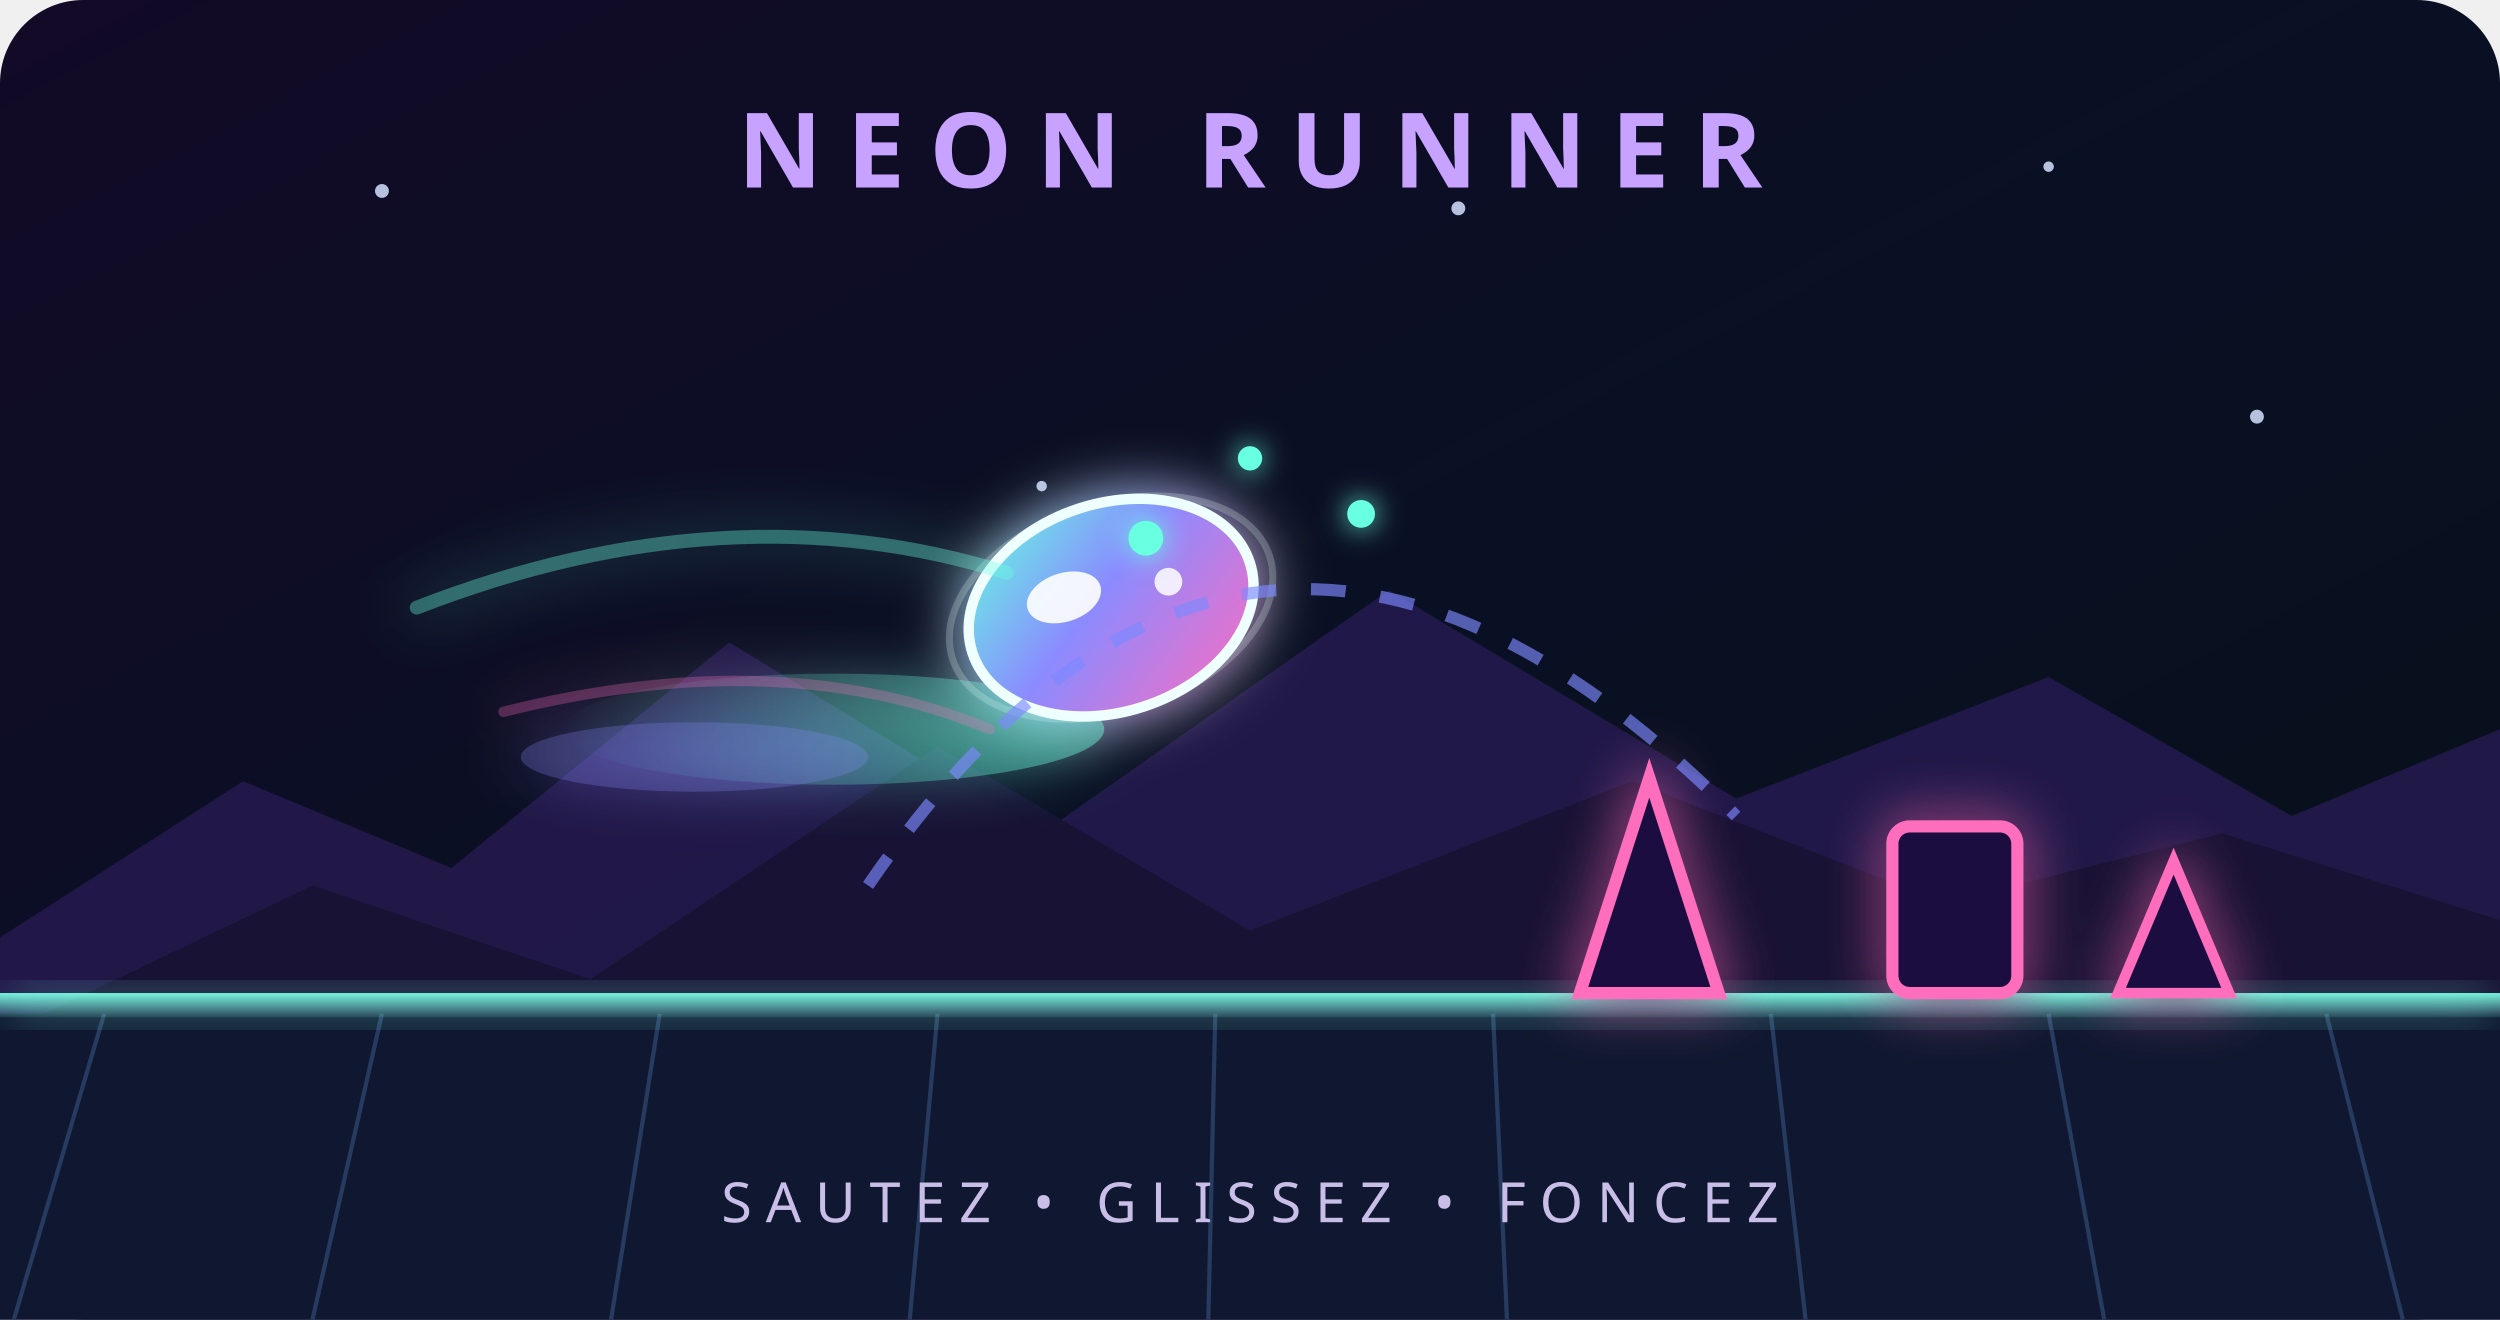
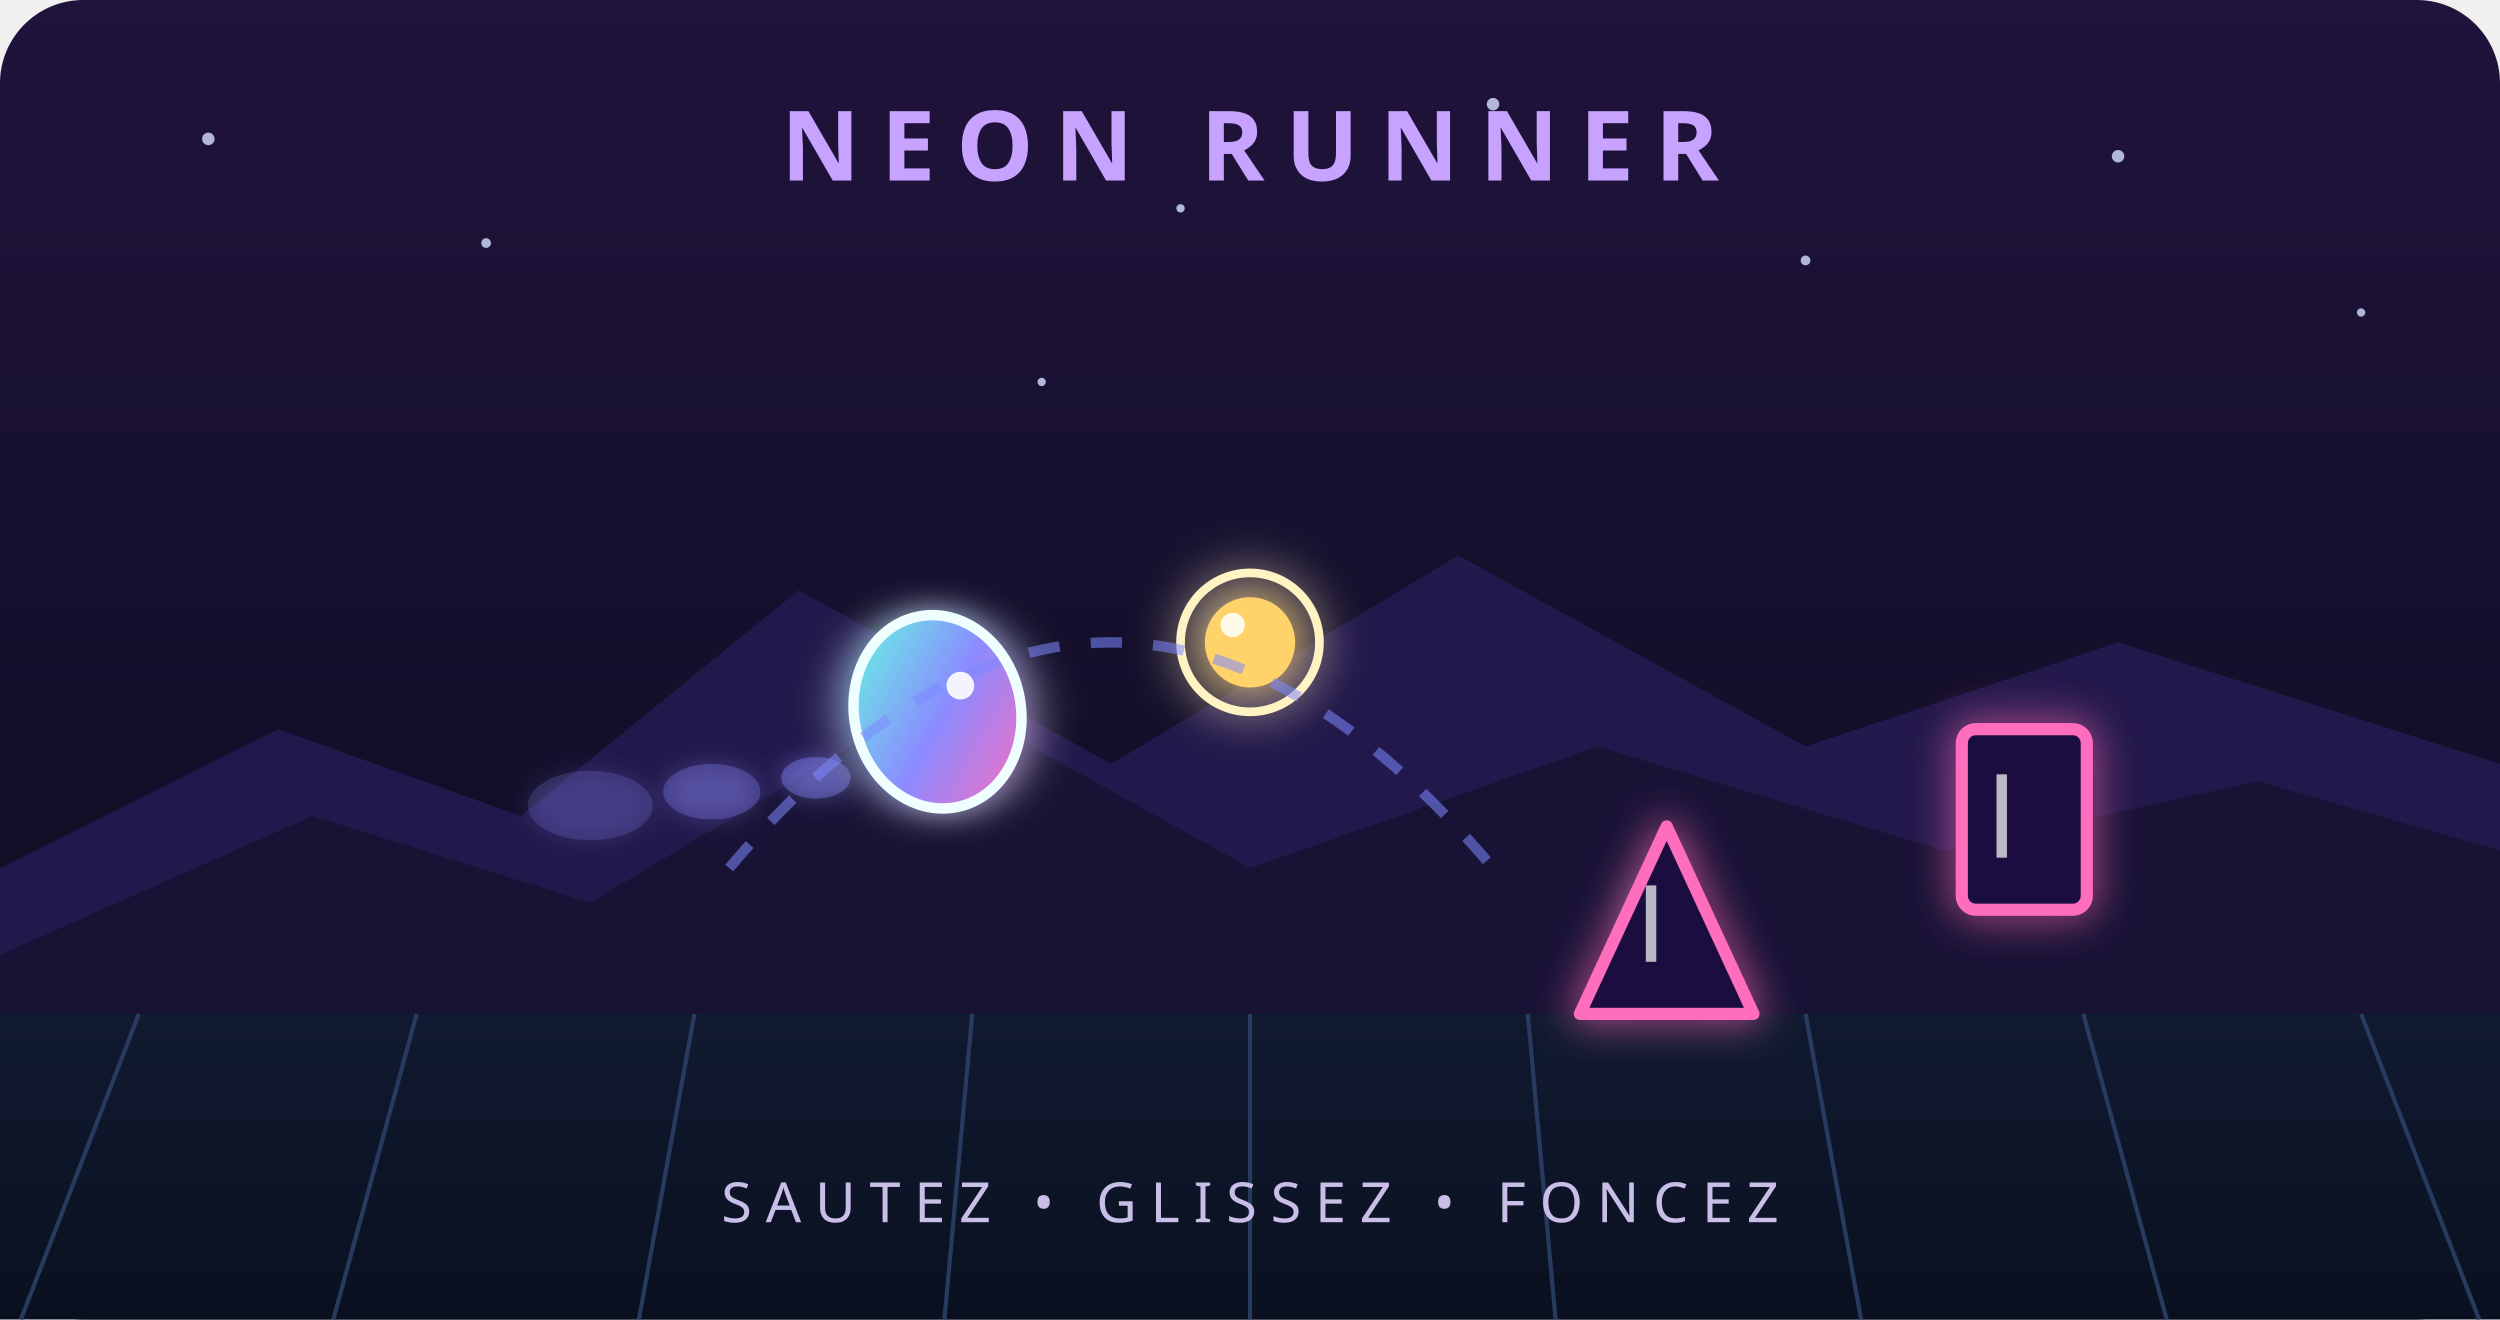
<svg xmlns="http://www.w3.org/2000/svg" viewBox="0 0 720 380" role="img" aria-labelledby="title desc">
  <defs>
-     <linearGradient id="bg" x1="0" y1="0" x2="1" y2="1">
-       <stop offset="0" stop-color="#120a26" />
-       <stop offset="0.5" stop-color="#0a1024" />
-       <stop offset="1" stop-color="#061018" />
-     </linearGradient>
-     <linearGradient id="track" x1="0" y1="0" x2="0" y2="1">
-       <stop offset="0" stop-color="#7bffe5" stop-opacity="0.95" />
-       <stop offset="1" stop-color="#7bffe5" stop-opacity="0.1" />
+     <linearGradient id="sky" x1="0" y1="0" x2="0" y2="1">
+       <stop offset="0" stop-color="#20133c" />
+       <stop offset="1" stop-color="#090b1c" />
    </linearGradient>
    <linearGradient id="runner" x1="0" y1="0" x2="1" y2="1">
      <stop offset="0" stop-color="#62ffe0" />
-       <stop offset="0.45" stop-color="#8b8bff" />
+       <stop offset="0.52" stop-color="#8b8bff" />
      <stop offset="1" stop-color="#ff6bbe" />
    </linearGradient>
-     <linearGradient id="speed" x1="1" y1="0" x2="0" y2="0">
-       <stop offset="0" stop-color="#69ffe1" stop-opacity="0.8" />
-       <stop offset="1" stop-color="#69ffe1" stop-opacity="0" />
+     <linearGradient id="ground" x1="0" y1="0" x2="0" y2="1">
+       <stop offset="0" stop-color="#101a30" />
+       <stop offset="1" stop-color="#0a1020" />
    </linearGradient>
-     <filter id="glow" x="-50%" y="-50%" width="200%" height="200%">
-       <feGaussianBlur stdDeviation="8" result="b" />
+     <filter id="glow" x="-40%" y="-40%" width="180%" height="180%">
+       <feGaussianBlur stdDeviation="6" result="b" />
      <feMerge>
        <feMergeNode in="b" />
        <feMergeNode in="SourceGraphic" />
      </feMerge>
    </filter>
    <filter id="soft" x="-30%" y="-30%" width="160%" height="160%">
-       <feGaussianBlur stdDeviation="4" result="b" />
+       <feGaussianBlur stdDeviation="3.5" result="b" />
      <feMerge>
        <feMergeNode in="b" />
        <feMergeNode in="SourceGraphic" />
      </feMerge>
    </filter>
  </defs>
-   <rect width="720" height="380" rx="24" fill="url(#bg)" />
-   <g stroke="url(#speed)" stroke-linecap="round" opacity="0.5">
-     <line x1="40" y1="90" x2="180" y2="90" stroke-width="3" />
-     <line x1="60" y1="130" x2="150" y2="130" stroke-width="2" />
-     <line x1="500" y1="70" x2="620" y2="70" stroke-width="2.5" />
-     <line x1="470" y1="110" x2="560" y2="110" stroke-width="2" />
-     <line x1="20" y1="200" x2="120" y2="200" stroke-width="2" />
+   <rect width="720" height="380" rx="24" fill="url(#sky)" />
+   <g fill="#d5e0ff" opacity="0.8">
+     <circle cx="60" cy="40" r="1.8" />
+     <circle cx="140" cy="70" r="1.4" />
+     <circle cx="230" cy="35" r="1.8" />
+     <circle cx="340" cy="60" r="1.2" />
+     <circle cx="430" cy="30" r="1.8" />
+     <circle cx="520" cy="75" r="1.4" />
+     <circle cx="610" cy="45" r="1.8" />
+     <circle cx="680" cy="90" r="1.2" />
+     <circle cx="300" cy="110" r="1.2" />
  </g>
-   <g fill="#d5e0ff" opacity="0.85">
-     <circle cx="110" cy="55" r="2" />
-     <circle cx="250" cy="42" r="1.5" />
-     <circle cx="420" cy="60" r="2" />
-     <circle cx="590" cy="48" r="1.5" />
-     <circle cx="650" cy="120" r="2" />
-     <circle cx="300" cy="140" r="1.5" />
+   <path d="M0 250 L80 210 L150 235 L230 170 L320 220 L420 160 L520 215 L610 185 L720 220 L720 300 L0 300 Z" fill="#241a4f" opacity="0.9" />
+   <path d="M0 275 L90 235 L170 260 L270 200 L360 250 L460 215 L560 245 L650 225 L720 245 L720 300 L0 300 Z" fill="#171233" opacity="0.95" />
+   <text x="360" y="52" text-anchor="middle" fill="#c7a2ff" font-family="system-ui,Segoe UI,sans-serif" font-weight="800" font-size="28" letter-spacing="6">NEON RUNNER</text>
+   <rect x="0" y="292" width="720" height="88" fill="url(#ground)" />
+   <g stroke="#2a3f66" stroke-width="1.2" opacity="0.9">
+     <path d="M40 292l-34 88" />
+     <path d="M120 292l-24 88" />
+     <path d="M200 292l-16 88" />
+     <path d="M280 292l-8 88" />
+     <path d="M360 292v88" />
+     <path d="M440 292l8 88" />
+     <path d="M520 292l16 88" />
+     <path d="M600 292l24 88" />
+     <path d="M680 292l34 88" />
  </g>
-   <path d="M0 270 L70 225 L130 250 L210 185 L300 240 L400 170 L500 230 L590 195 L660 235 L720 210 L720 380 L0 380 Z" fill="#241a4f" opacity="0.85" />
-   <path d="M0 298 L90 255 L170 282 L270 215 L360 268 L470 225 L560 260 L640 240 L720 265 L720 380 L0 380 Z" fill="#171233" opacity="0.95" />
-   <text x="360" y="54" text-anchor="middle" fill="#c7a2ff" font-family="system-ui,Segoe UI,sans-serif" font-weight="800" font-size="30" letter-spacing="7">NEON RUNNER</text>
-   <rect x="0" y="292" width="720" height="88" fill="#0f1830" />
-   <g stroke="#2a3f66" stroke-width="1.2" opacity="0.9">
-     <path d="M30 292l-26 88" />
-     <path d="M110 292l-20 88" />
-     <path d="M190 292l-14 88" />
-     <path d="M270 292l-8 88" />
-     <path d="M350 292l-2 88" />
-     <path d="M430 292l4 88" />
-     <path d="M510 292l10 88" />
-     <path d="M590 292l16 88" />
-     <path d="M670 292l22 88" />
-   </g>
-   <rect x="0" y="286" width="720" height="7" fill="url(#track)" filter="url(#glow)" />
+   <line x1="0" y1="292" x2="720" y2="292" stroke="#7bffe5" stroke-width="5" filter="url(#glow)" />
  <g filter="url(#glow)">
-     <path d="M455 286 l20 -62 l20 62 Z" fill="#1b1140" stroke="#ff6dbd" stroke-width="3.5" />
-     <rect x="545" y="238" width="36" height="48" rx="5" fill="#1b1140" stroke="#ff6dbd" stroke-width="3.5" />
-     <path d="M610 286 l16 -38 l16 38 Z" fill="#1b1140" stroke="#ff6dbd" stroke-width="3" />
+     <path d="M455 292 L480 238 L505 292 Z" fill="#1b1140" stroke="#ff6dbd" stroke-width="3.5" stroke-linejoin="round" />
+     <rect x="474" y="255" width="3" height="22" fill="#ffffff" opacity="0.7" />
+     <rect x="565" y="210" width="36" height="52" rx="4" fill="#1b1140" stroke="#ff6dbd" stroke-width="3.5" />
+     <rect x="575" y="223" width="3" height="24" fill="#ffffff" opacity="0.7" />
  </g>
  <g filter="url(#glow)">
-     <ellipse cx="240" cy="210" rx="78" ry="16" fill="url(#speed)" opacity="0.55" />
-     <ellipse cx="200" cy="218" rx="50" ry="10" fill="#8b8bff" opacity="0.25" />
-     <g transform="translate(320 175) rotate(-18)">
-       <ellipse cx="0" cy="0" rx="42" ry="30" fill="url(#runner)" stroke="#efffff" stroke-width="3" />
-       <ellipse cx="-12" cy="-7" rx="11" ry="7" fill="#ffffff" opacity="0.9" />
-       <ellipse cx="0" cy="0" rx="48" ry="30" fill="none" stroke="#efffff" stroke-opacity="0.22" stroke-width="2" />
-       <circle cx="18" cy="-2" r="4" fill="#fff" opacity="0.85" />
-     </g>
-     <path d="M120 175 q90 -35 170 -10" fill="none" stroke="#69ffe1" stroke-width="4" stroke-linecap="round" opacity="0.35" />
-     <path d="M145 205 q80 -20 140 5" fill="none" stroke="#ff6bbe" stroke-width="3" stroke-linecap="round" opacity="0.28" />
+     <circle cx="360" cy="185" r="13" fill="#ffd36b" />
+     <circle cx="360" cy="185" r="20" fill="none" stroke="#fff3c4" stroke-width="2.5" />
+     <circle cx="355" cy="180" r="3.5" fill="#fffbe8" />
  </g>
-   <path d="M250 255 Q360 95 500 235" fill="none" stroke="#7c88ff" stroke-width="3.5" stroke-dasharray="10 10" opacity="0.65" />
-   <g fill="#69ffe1" filter="url(#soft)">
-     <circle cx="330" cy="155" r="5" />
-     <circle cx="360" cy="132" r="3.5" />
-     <circle cx="392" cy="148" r="4" />
+   <g fill="#8b8bff" filter="url(#soft)">
+     <ellipse cx="170" cy="232" rx="18" ry="10" opacity="0.18" />
+     <ellipse cx="205" cy="228" rx="14" ry="8" opacity="0.28" />
+     <ellipse cx="235" cy="224" rx="10" ry="6" opacity="0.38" />
  </g>
+   <g filter="url(#glow)" transform="translate(270 205) rotate(-12)">
+     <ellipse cx="0" cy="0" rx="24" ry="28" fill="url(#runner)" stroke="#efffff" stroke-width="3" />
+     <circle cx="8" cy="-6" r="4" fill="#ffffff" opacity="0.9" />
+   </g>
+   <path d="M210 250 Q320 120 430 250" fill="none" stroke="#7c88ff" stroke-width="3" stroke-dasharray="9 9" opacity="0.55" />
  <text x="360" y="352" text-anchor="middle" fill="#c9bee8" font-family="system-ui,Segoe UI,sans-serif" font-size="16" letter-spacing="4">SAUTEZ • GLISSEZ • FONCEZ</text>
</svg>
